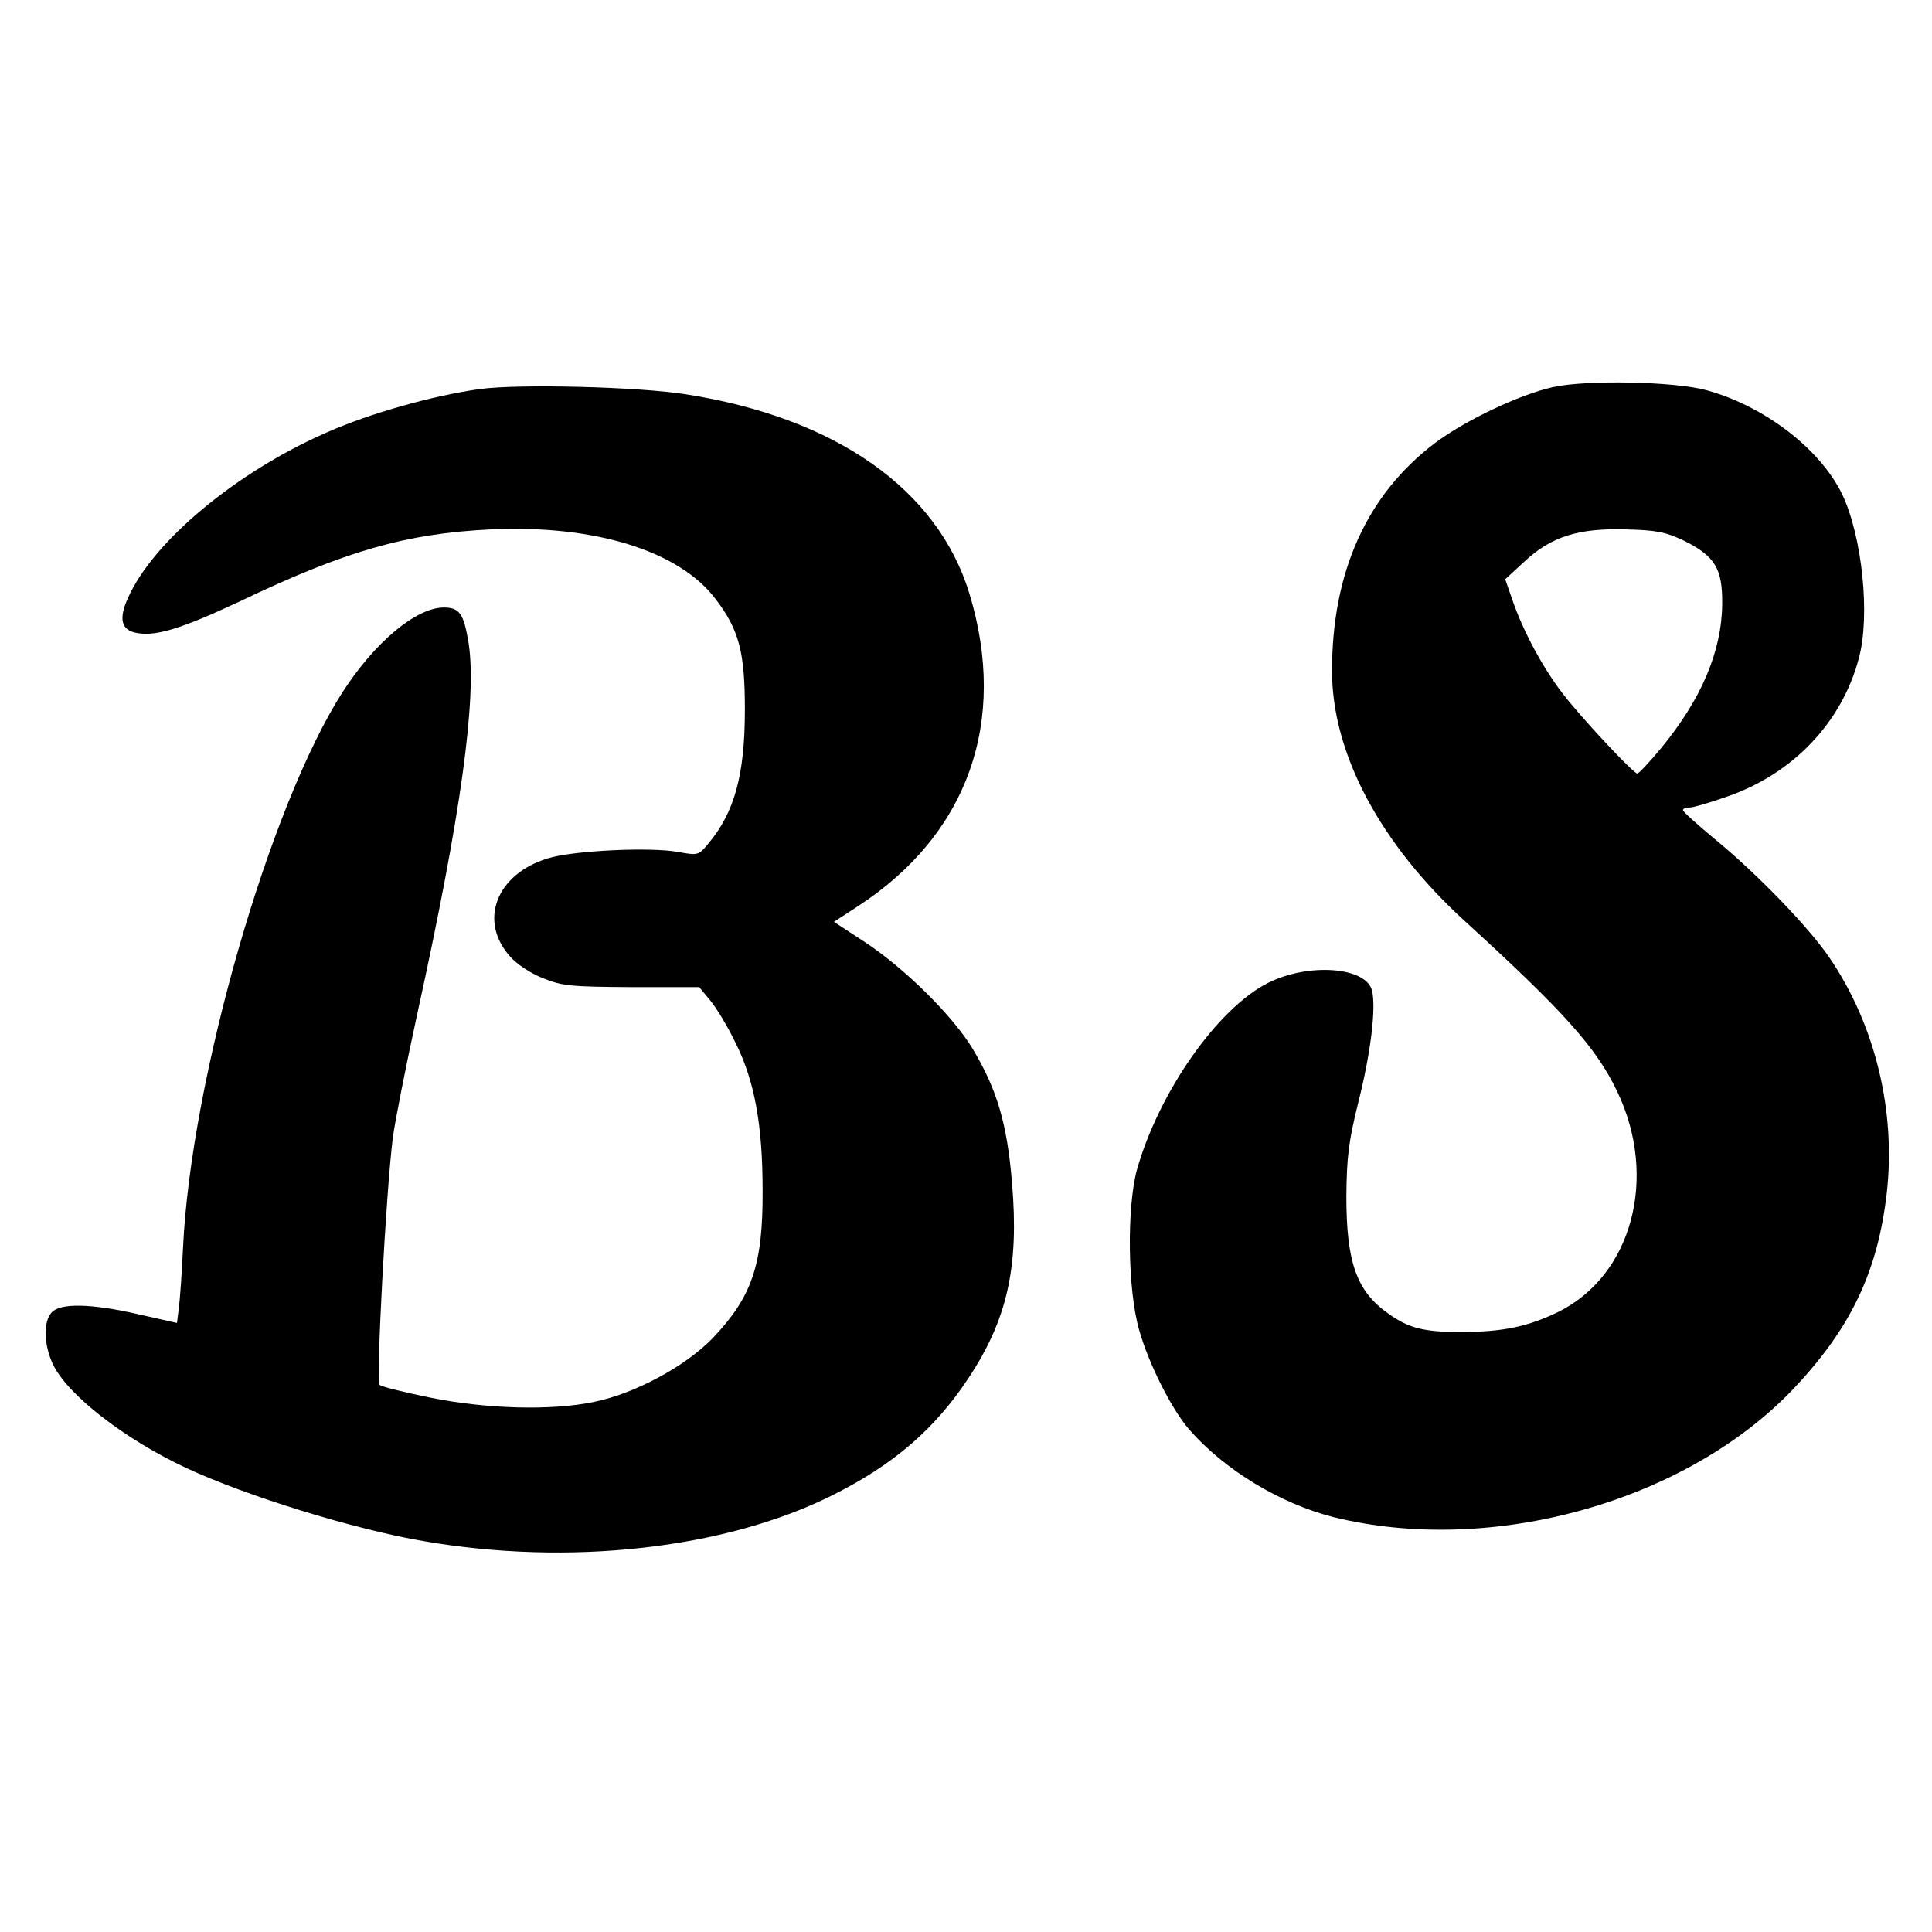
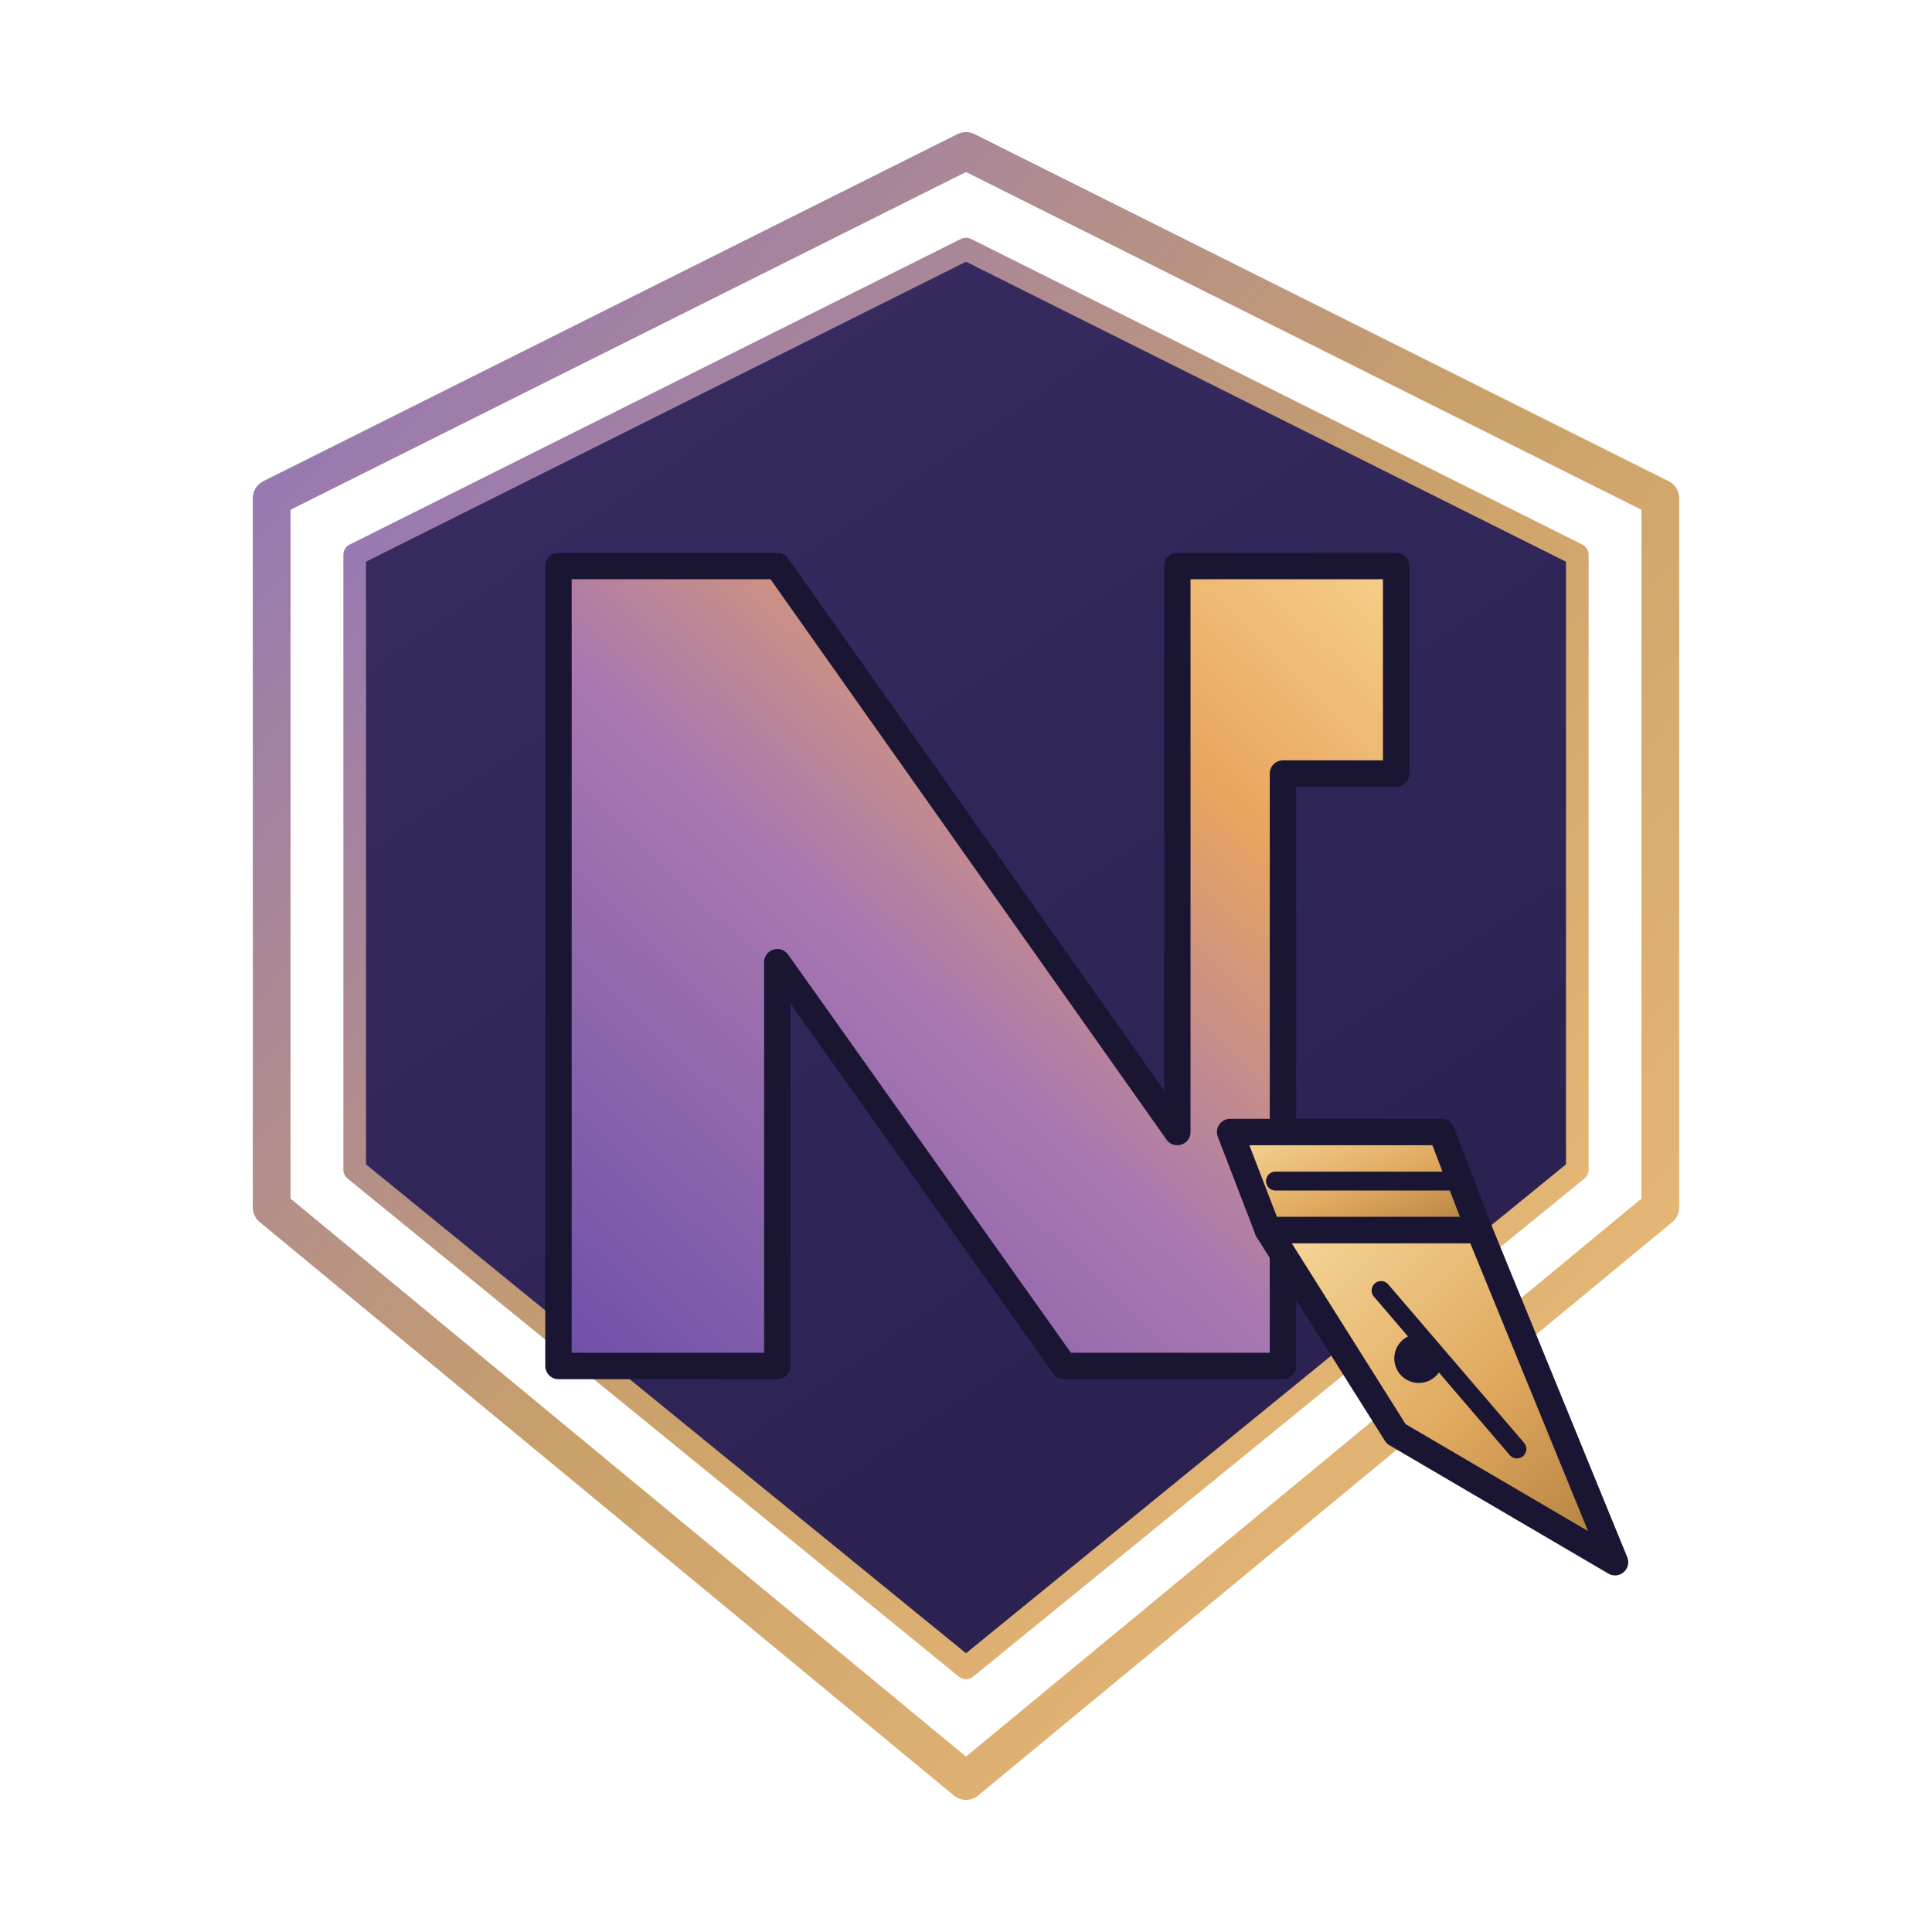
- <svg xmlns="http://www.w3.org/2000/svg" version="1.0" width="512pt" height="512pt" viewBox="0 0 512 512" preserveAspectRatio="xMidYMid meet">
-   <g transform="translate(0,512) scale(0.1,-0.1)" fill="#000000" stroke="none">
-     <path d="M4115 4094 c-89 -20 -232 -88 -312 -148 -181 -137 -273 -342 -273 -604 0 -219 128 -459 353 -664 263 -240 347 -334 403 -451 109 -228 39 -489 -159 -585 -79 -38 -146 -52 -256 -52 -97 0 -138 10 -192 49 -84 59 -111 136 -111 311 1 105 6 145 32 250 33 131 47 249 36 295 -16 63 -169 74 -276 20 -134 -68 -289 -290 -347 -495 -27 -99 -25 -318 6 -425 25 -89 86 -210 133 -264 94 -107 240 -195 380 -231 421 -105 942 41 1226 345 148 158 218 306 242 512 25 217 -30 446 -151 624 -54 80 -191 222 -303 314 -47 39 -85 73 -86 78 0 4 8 7 18 7 9 0 54 13 99 29 174 60 304 196 349 366 31 113 9 324 -44 435 -58 120 -206 234 -360 276 -84 23 -318 28 -407 8z m348 -407 c82 -41 102 -74 101 -167 -1 -126 -55 -253 -163 -384 -30 -36 -58 -66 -62 -66 -10 0 -150 149 -200 215 -51 67 -102 161 -131 245 l-19 55 51 47 c71 66 143 89 270 85 81 -2 104 -7 153 -30z" />
-     <path d="M1272 4089 c-123 -17 -291 -64 -406 -115 -240 -105 -461 -289 -527 -439 -24 -53 -18 -82 17 -91 52 -13 121 8 279 82 280 134 441 180 664 191 275 13 500 -56 597 -184 63 -82 78 -142 78 -293 0 -173 -27 -273 -98 -357 -25 -30 -27 -30 -78 -21 -73 14 -281 4 -347 -17 -136 -42 -183 -165 -100 -259 17 -20 54 -45 87 -58 52 -21 74 -23 236 -24 l179 0 29 -35 c16 -19 47 -70 68 -114 50 -101 71 -217 71 -390 1 -197 -28 -282 -133 -392 -72 -74 -205 -146 -313 -168 -113 -24 -286 -19 -434 11 -69 14 -130 29 -135 34 -10 10 17 511 35 655 6 44 35 192 65 329 116 528 158 835 136 981 -13 79 -24 95 -66 95 -73 0 -183 -92 -268 -224 -194 -302 -402 -1027 -423 -1473 -3 -65 -8 -136 -11 -159 l-5 -40 -102 23 c-127 29 -207 30 -230 5 -23 -25 -21 -87 4 -139 39 -80 189 -197 352 -273 158 -74 446 -163 629 -194 386 -67 797 -21 1081 120 163 81 273 175 363 311 103 155 135 295 116 518 -13 158 -40 248 -104 355 -52 87 -182 216 -290 286 l-78 51 63 41 c292 190 399 490 296 829 -84 276 -354 466 -751 528 -124 20 -444 28 -546 14z" />
+ <svg xmlns="http://www.w3.org/2000/svg" viewBox="0 0 512 512" role="img" aria-label="Nibula">
+   <defs>
+     <linearGradient id="nibulaShieldBorder" x1="0" y1="0" x2="1" y2="1">
+       <stop offset="0" stop-color="#8b6fc4" />
+       <stop offset="0.5" stop-color="#c9a06a" />
+       <stop offset="1" stop-color="#f2c17a" />
+     </linearGradient>
+     <linearGradient id="nibulaN" x1="0" y1="1" x2="1" y2="0">
+       <stop offset="0" stop-color="#6d4fa8" />
+       <stop offset="0.45" stop-color="#a978b0" />
+       <stop offset="0.75" stop-color="#e7a55f" />
+       <stop offset="1" stop-color="#f7d08a" />
+     </linearGradient>
+     <linearGradient id="nibulaNib" x1="0" y1="0" x2="1" y2="1">
+       <stop offset="0" stop-color="#f7d89a" />
+       <stop offset="0.55" stop-color="#e0a95f" />
+       <stop offset="1" stop-color="#b07d3e" />
+     </linearGradient>
+     <linearGradient id="nibulaField" x1="0" y1="0" x2="0.6" y2="1">
+       <stop offset="0" stop-color="#3a2c63" />
+       <stop offset="1" stop-color="#2a2150" />
+     </linearGradient>
+   </defs>
+   <path fill="none" stroke="url(#nibulaShieldBorder)" stroke-width="10" stroke-linejoin="round" d="M256 40 L440 132 L440 320 L256 472 L72 320 L72 132 Z" />
+   <path fill="url(#nibulaField)" stroke="url(#nibulaShieldBorder)" stroke-width="6" stroke-linejoin="round" d="M256 66 L418 147 L418 310 L256 442 L94 310 L94 147 Z" />
+   <path fill="url(#nibulaN)" stroke="#1a1533" stroke-width="7" stroke-linejoin="round" d="M148 362            L148 150            L206 150            L312 300            L312 150            L370 150            L370 205            L340 205            L340 362            L282 362            L206 255            L206 362            Z" />
+   <g stroke="#1a1533" stroke-width="7" stroke-linejoin="round" stroke-linecap="round">
+     <path fill="url(#nibulaNib)" d="M326 300 L382 300 L392 326 L336 326 Z" />
+     <path fill="none" stroke-width="5" d="M338 313 L386 313" />
+     <path fill="url(#nibulaNib)" d="M336 326 L392 326 L428 414 L370 380 Z" />
+     <path fill="none" stroke-width="5" d="M366 342 L402 384" />
+     <circle cx="376" cy="360" r="6.5" fill="#1a1533" stroke="none" />
  </g>
</svg>
